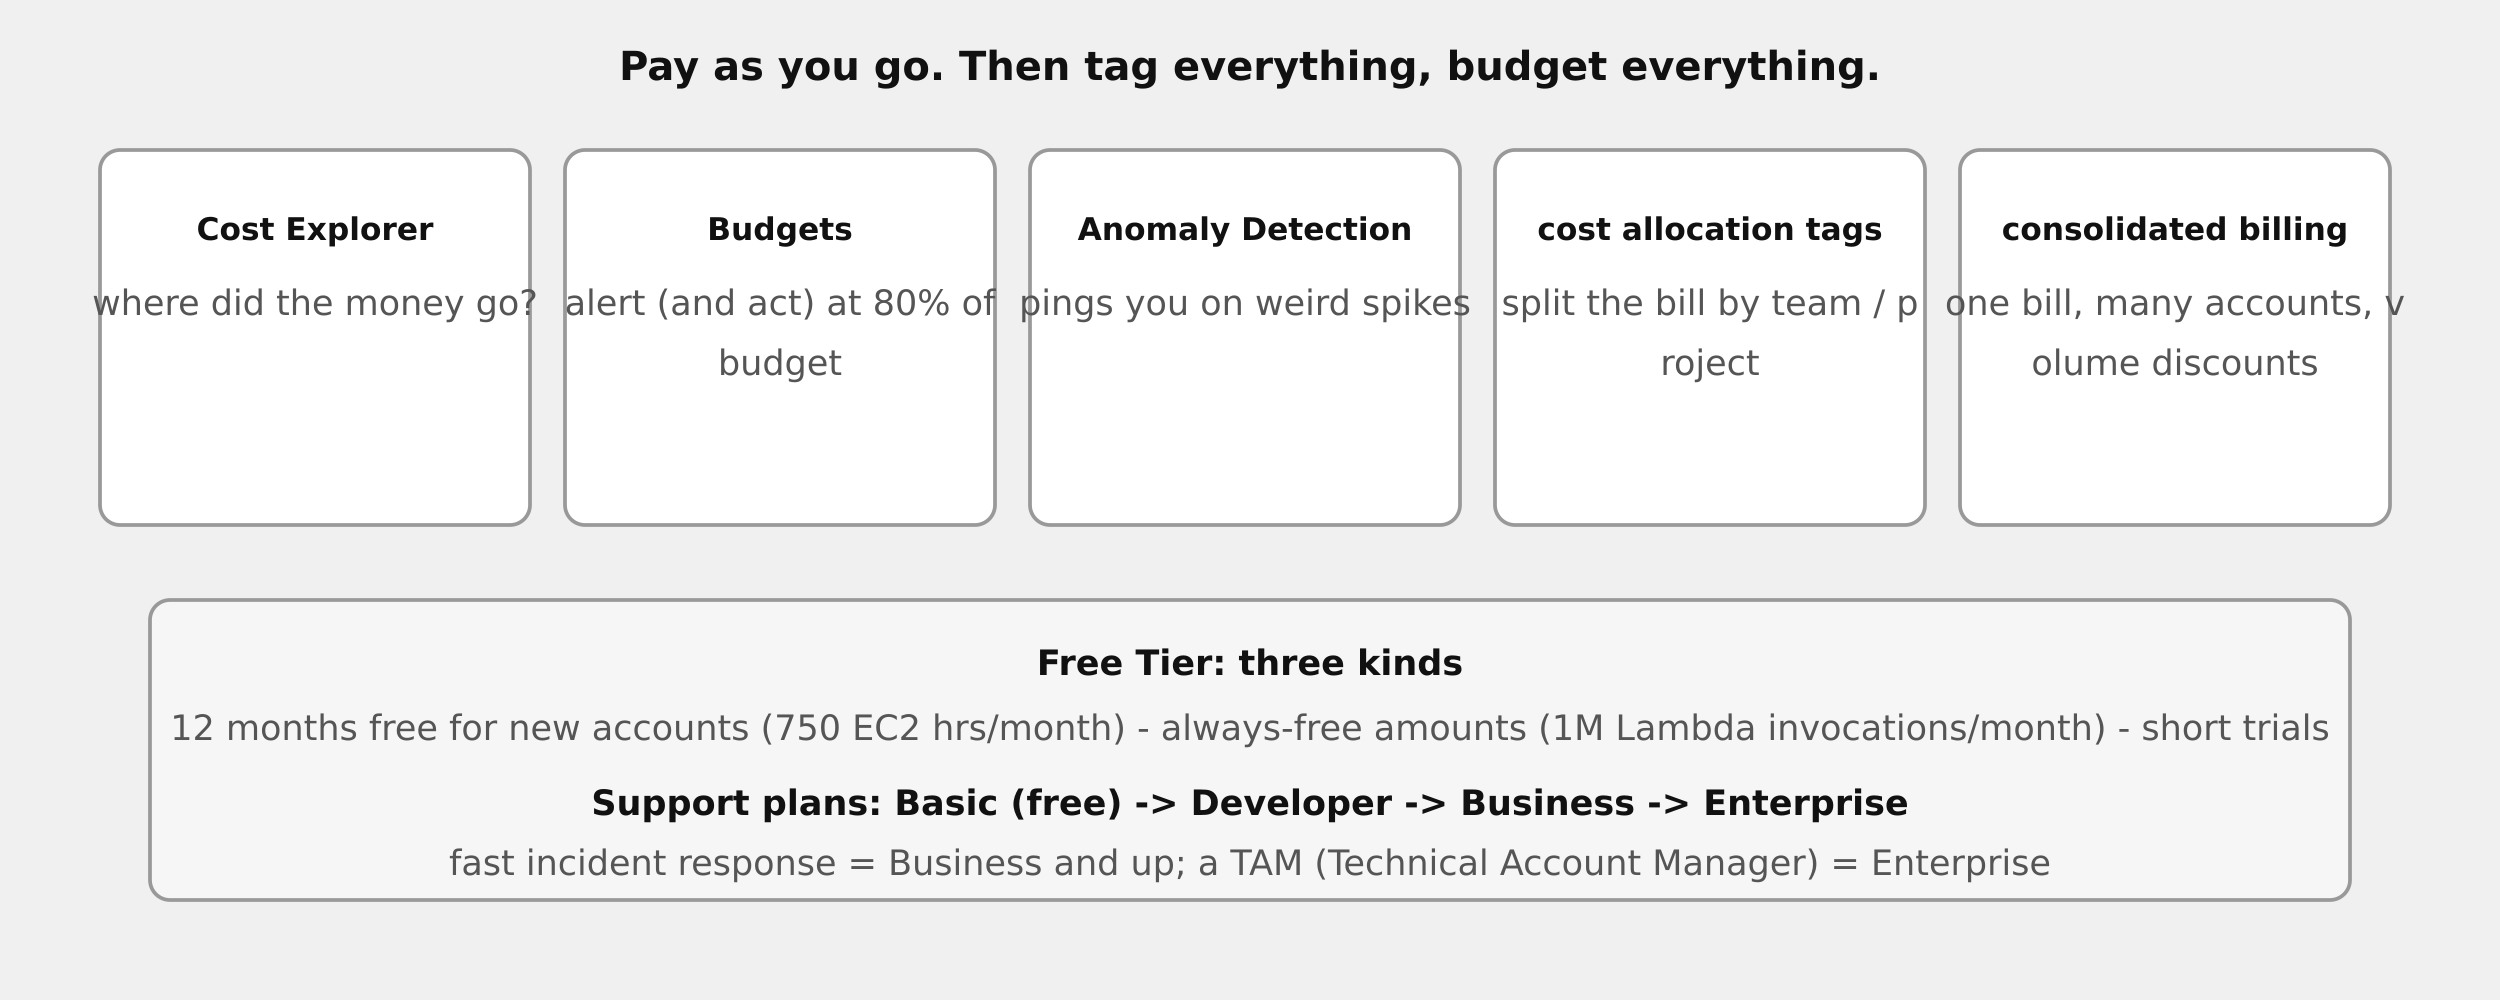
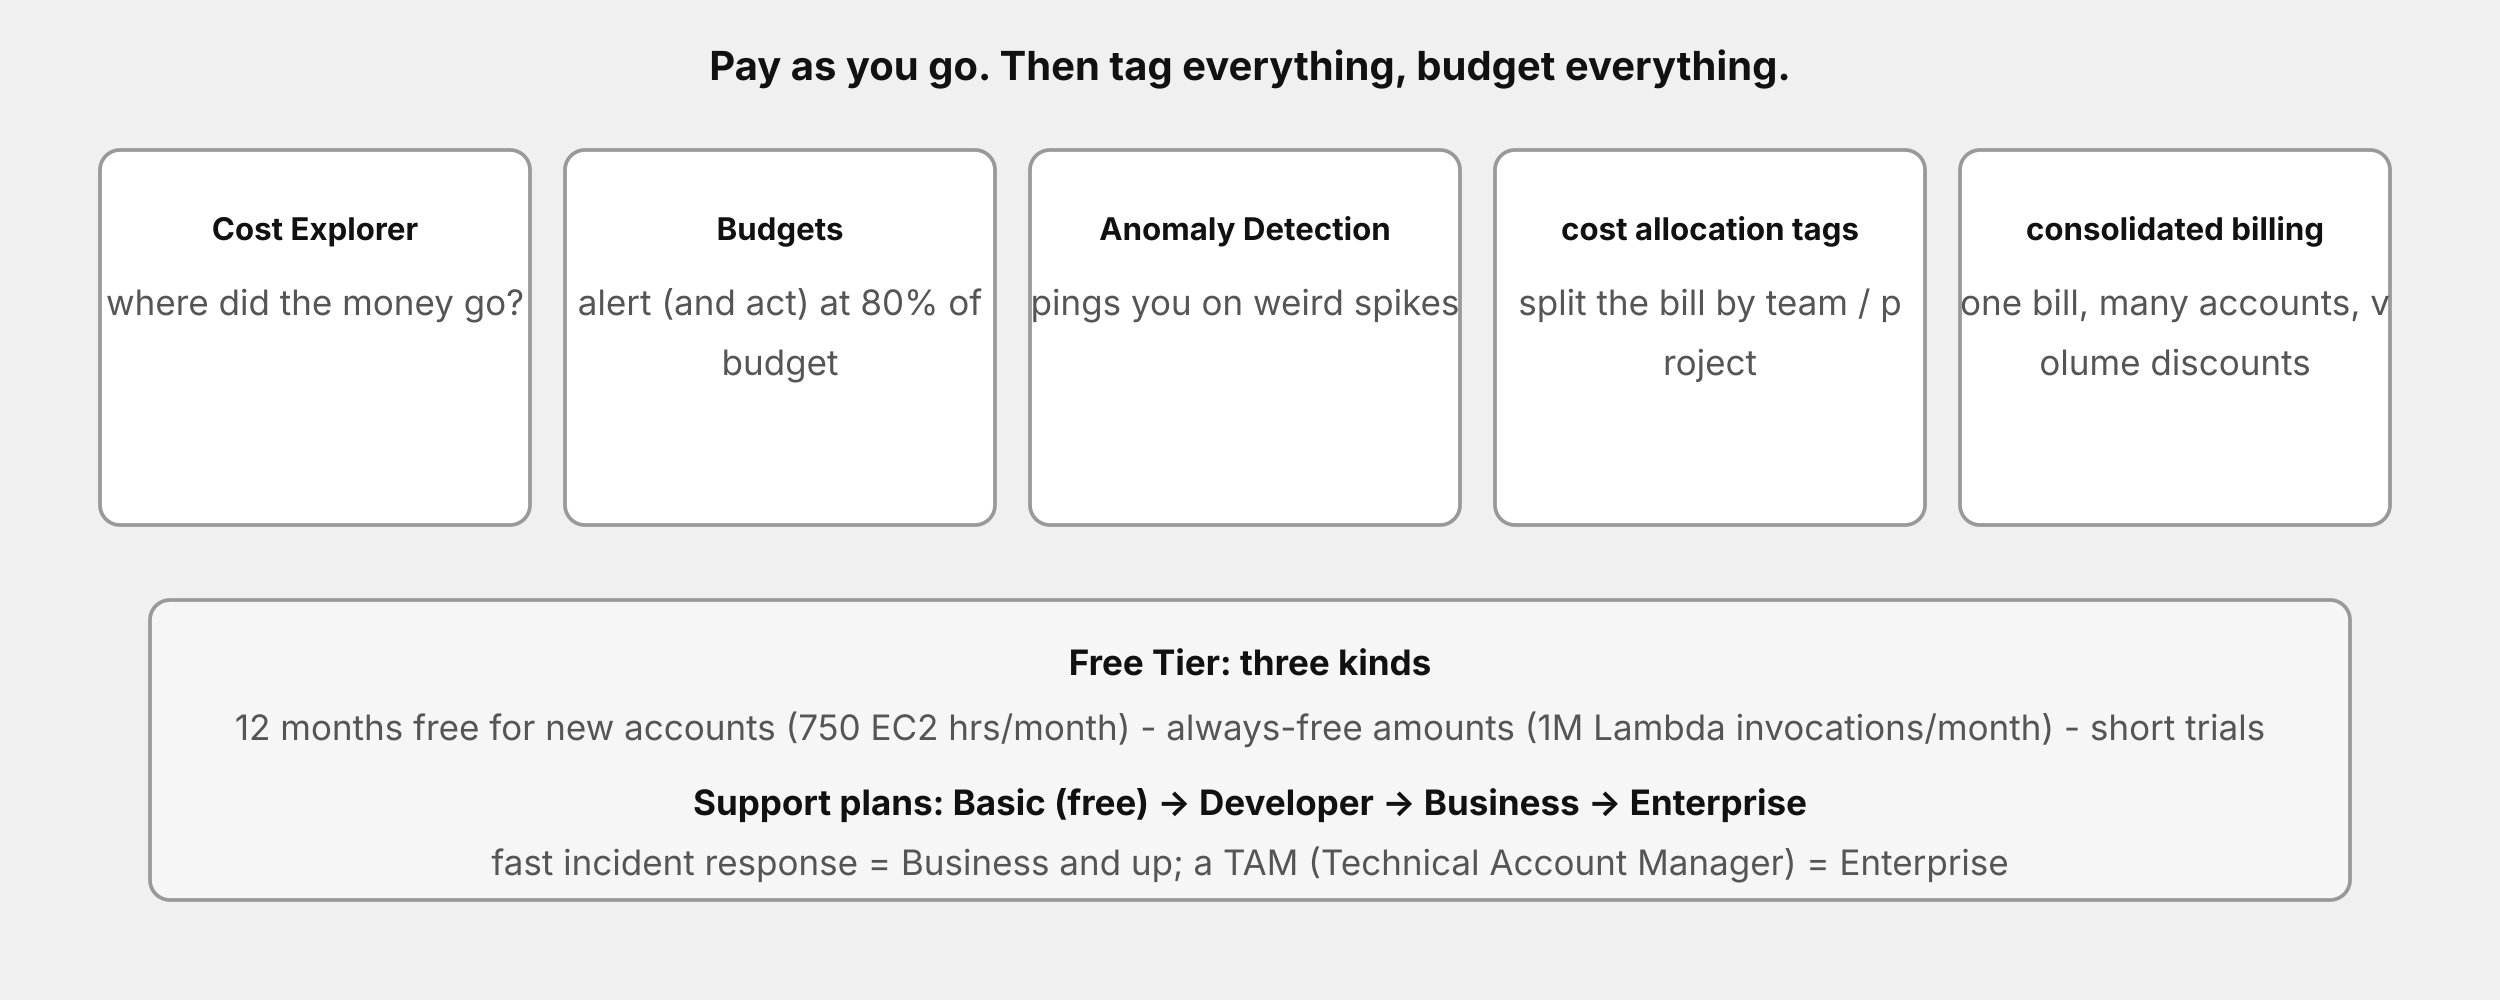
- <svg xmlns="http://www.w3.org/2000/svg" width="100%" viewBox="0 0 1000 400" role="img" style="background:#ffffff;font-family:DejaVu Sans,Verdana,sans-serif" aria-label="Billing: the tools that answer money questions">
+ <svg xmlns="http://www.w3.org/2000/svg" width="100%" viewBox="0 0 1000 400" role="img" style="background:#ffffff;font-family:'Anthropic Sans',Inter,'Source Sans 3','IBM Plex Sans',sans-serif" aria-label="Billing: the tools that answer money questions">
  <defs>
    <marker id="ah" viewBox="0 0 10 10" refX="8" refY="5" markerWidth="7" markerHeight="7" orient="auto-start-reverse">
      <path d="M0,0 L10,5 L0,10 z" fill="#666666" />
    </marker>
  </defs>
  <text x="500" y="32" text-anchor="middle" font-size="16" fill="#111111" font-weight="bold">Pay as you go. Then tag everything, budget everything.</text>
  <rect x="40" y="60" width="172" height="150" rx="8" fill="#ffffff" stroke="#999999" stroke-width="1.5" />
  <text x="126" y="96" text-anchor="middle" font-size="12.5" fill="#111111" font-weight="bold">Cost Explorer</text>
  <text x="126" y="126" text-anchor="middle" font-size="14" fill="#555555">where did the money go?</text>
  <text x="126" y="150" text-anchor="middle" font-size="14" fill="#555555" />
  <rect x="226" y="60" width="172" height="150" rx="8" fill="#ffffff" stroke="#999999" stroke-width="1.5" />
  <text x="312" y="96" text-anchor="middle" font-size="12.5" fill="#111111" font-weight="bold">Budgets</text>
  <text x="312" y="126" text-anchor="middle" font-size="14" fill="#555555">alert (and act) at 80% of </text>
  <text x="312" y="150" text-anchor="middle" font-size="14" fill="#555555">budget</text>
  <rect x="412" y="60" width="172" height="150" rx="8" fill="#ffffff" stroke="#999999" stroke-width="1.5" />
  <text x="498" y="96" text-anchor="middle" font-size="12.5" fill="#111111" font-weight="bold">Anomaly Detection</text>
  <text x="498" y="126" text-anchor="middle" font-size="14" fill="#555555">pings you on weird spikes</text>
  <text x="498" y="150" text-anchor="middle" font-size="14" fill="#555555" />
  <rect x="598" y="60" width="172" height="150" rx="8" fill="#ffffff" stroke="#999999" stroke-width="1.5" />
  <text x="684" y="96" text-anchor="middle" font-size="12.5" fill="#111111" font-weight="bold">cost allocation tags</text>
  <text x="684" y="126" text-anchor="middle" font-size="14" fill="#555555">split the bill by team / p</text>
  <text x="684" y="150" text-anchor="middle" font-size="14" fill="#555555">roject</text>
  <rect x="784" y="60" width="172" height="150" rx="8" fill="#ffffff" stroke="#999999" stroke-width="1.5" />
  <text x="870" y="96" text-anchor="middle" font-size="12.5" fill="#111111" font-weight="bold">consolidated billing</text>
  <text x="870" y="126" text-anchor="middle" font-size="14" fill="#555555">one bill, many accounts, v</text>
  <text x="870" y="150" text-anchor="middle" font-size="14" fill="#555555">olume discounts</text>
  <rect x="60" y="240" width="880" height="120" rx="8" fill="#f6f6f6" stroke="#999999" stroke-width="1.5" />
  <text x="500" y="270" text-anchor="middle" font-size="14" fill="#111111" font-weight="bold">Free Tier: three kinds</text>
  <text x="500" y="296" text-anchor="middle" font-size="14" fill="#555555">12 months free for new accounts (750 EC2 hrs/month) - always-free amounts (1M Lambda invocations/month) - short trials</text>
  <text x="500" y="326" text-anchor="middle" font-size="14" fill="#111111" font-weight="bold">Support plans: Basic (free) -&gt; Developer -&gt; Business -&gt; Enterprise</text>
  <text x="500" y="350" text-anchor="middle" font-size="14" fill="#555555">fast incident response = Business and up; a TAM (Technical Account Manager) = Enterprise</text>
</svg>
